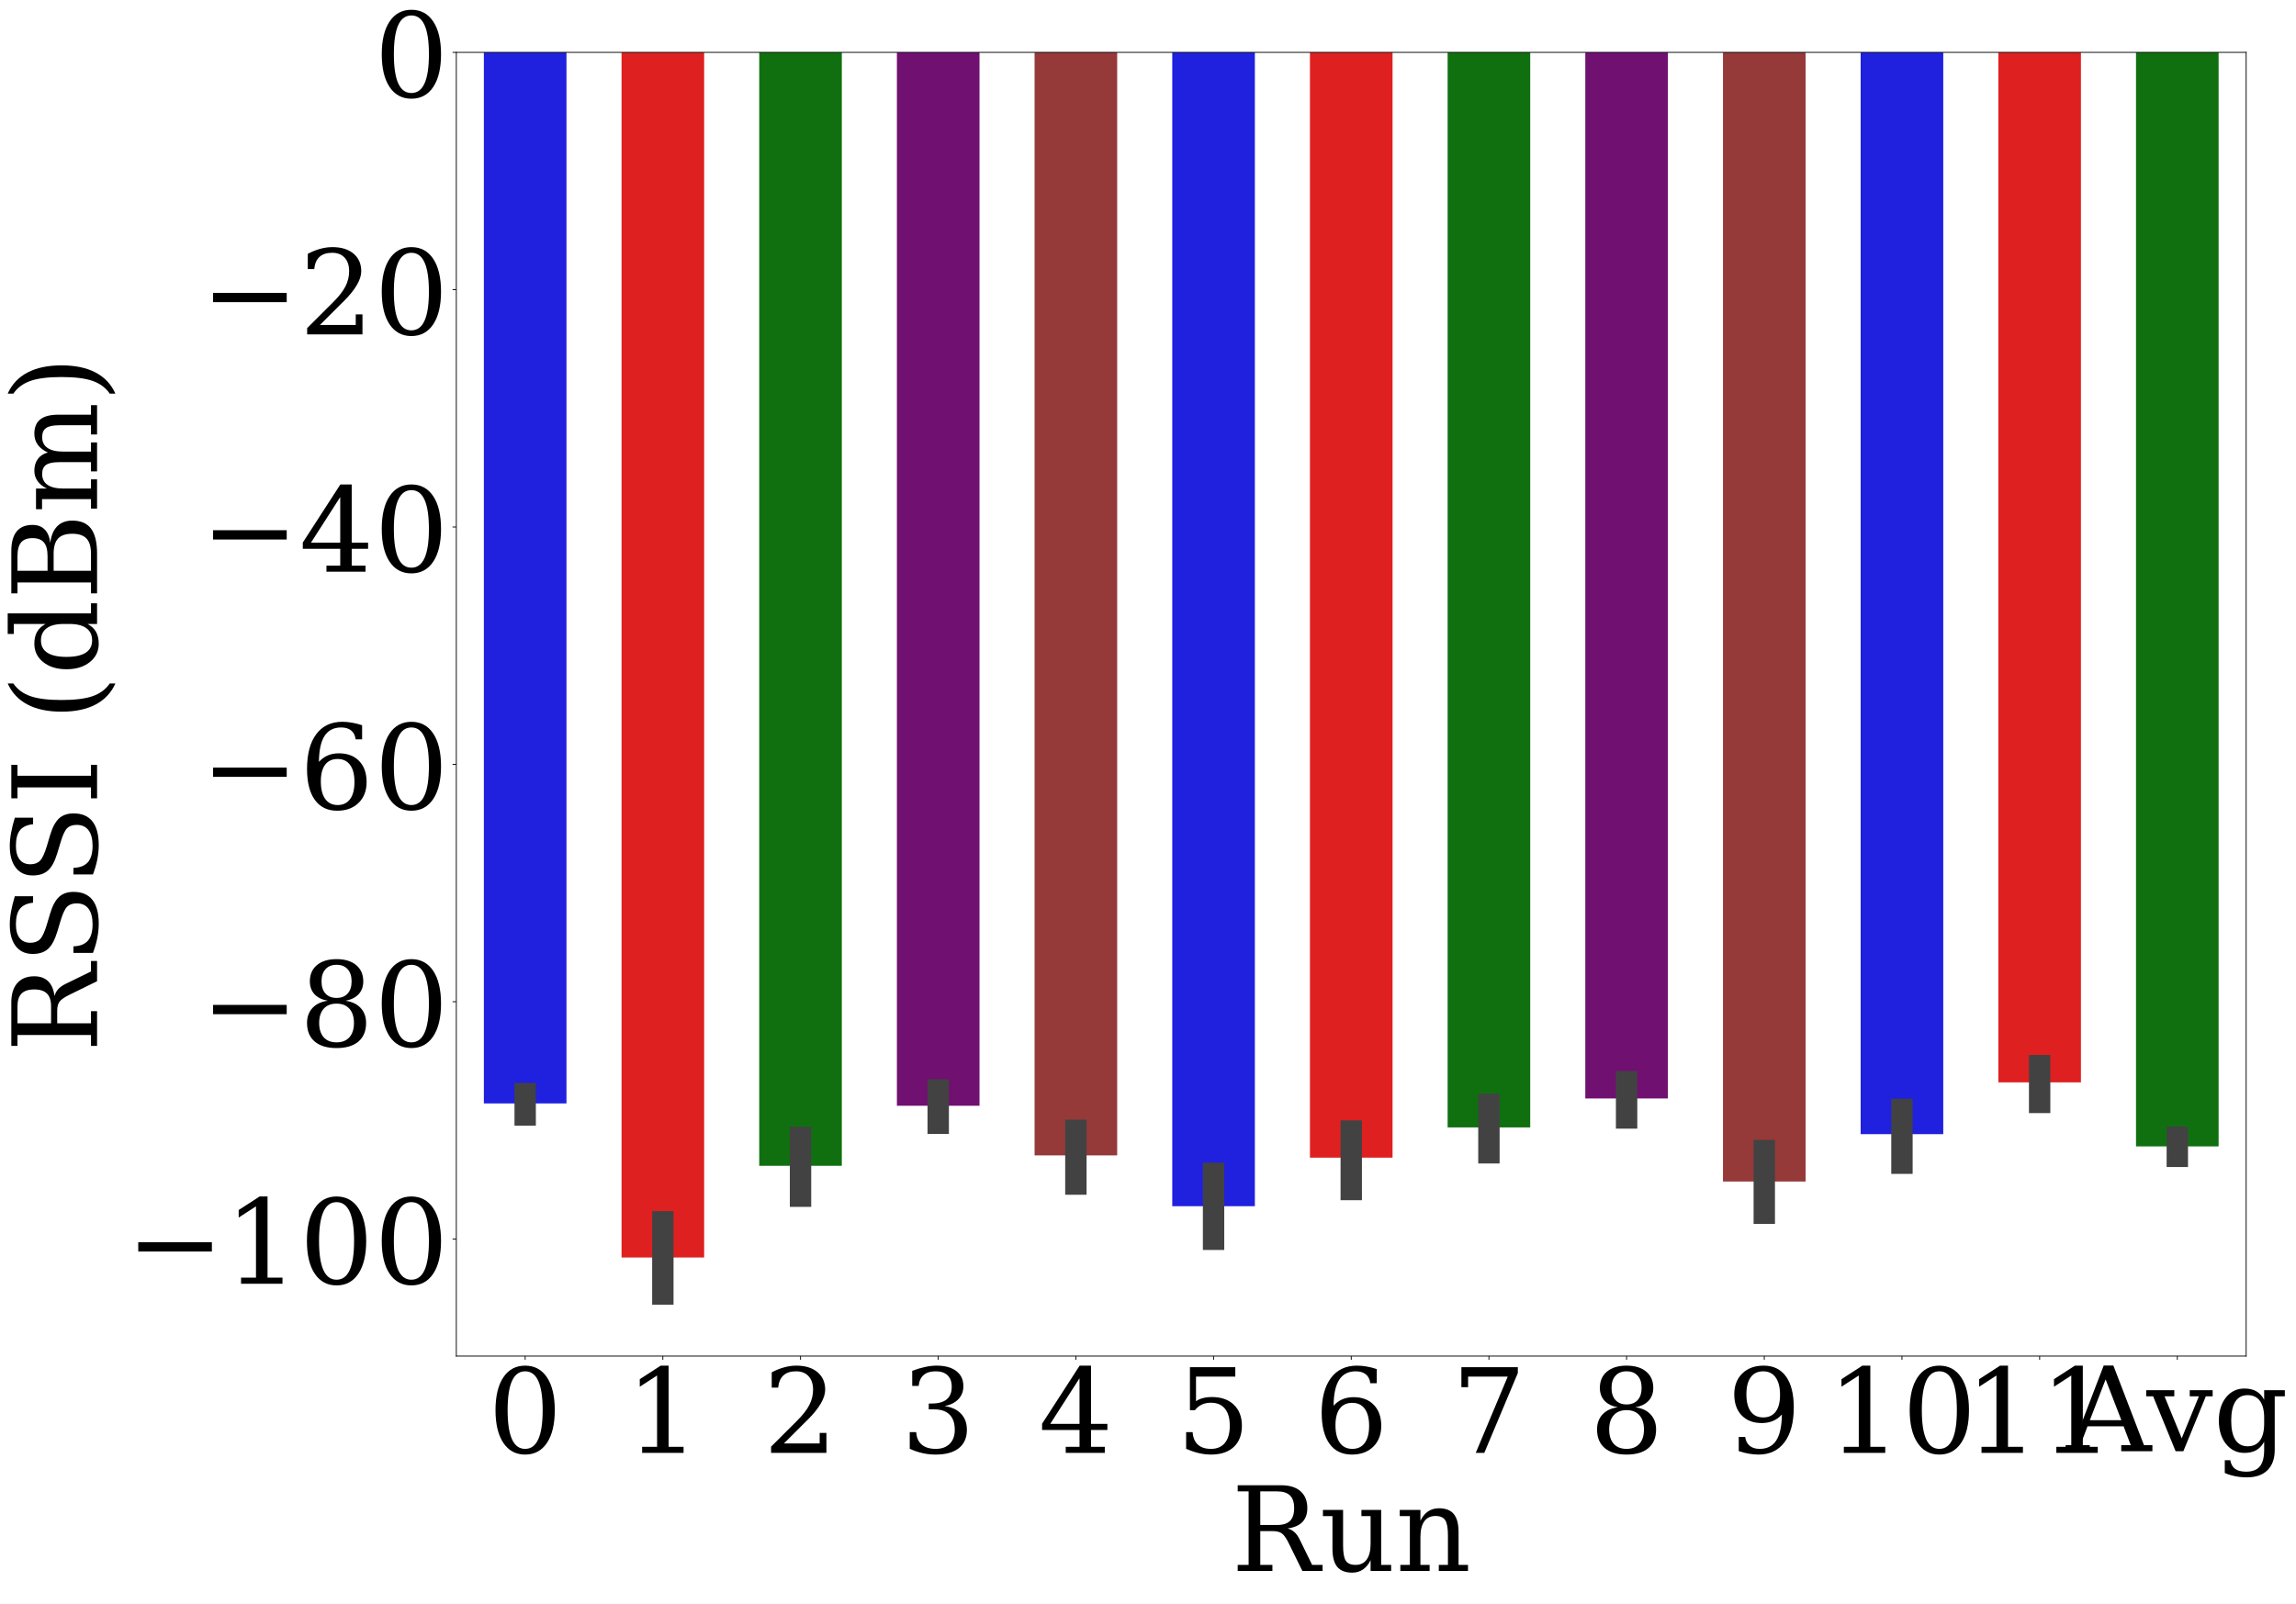
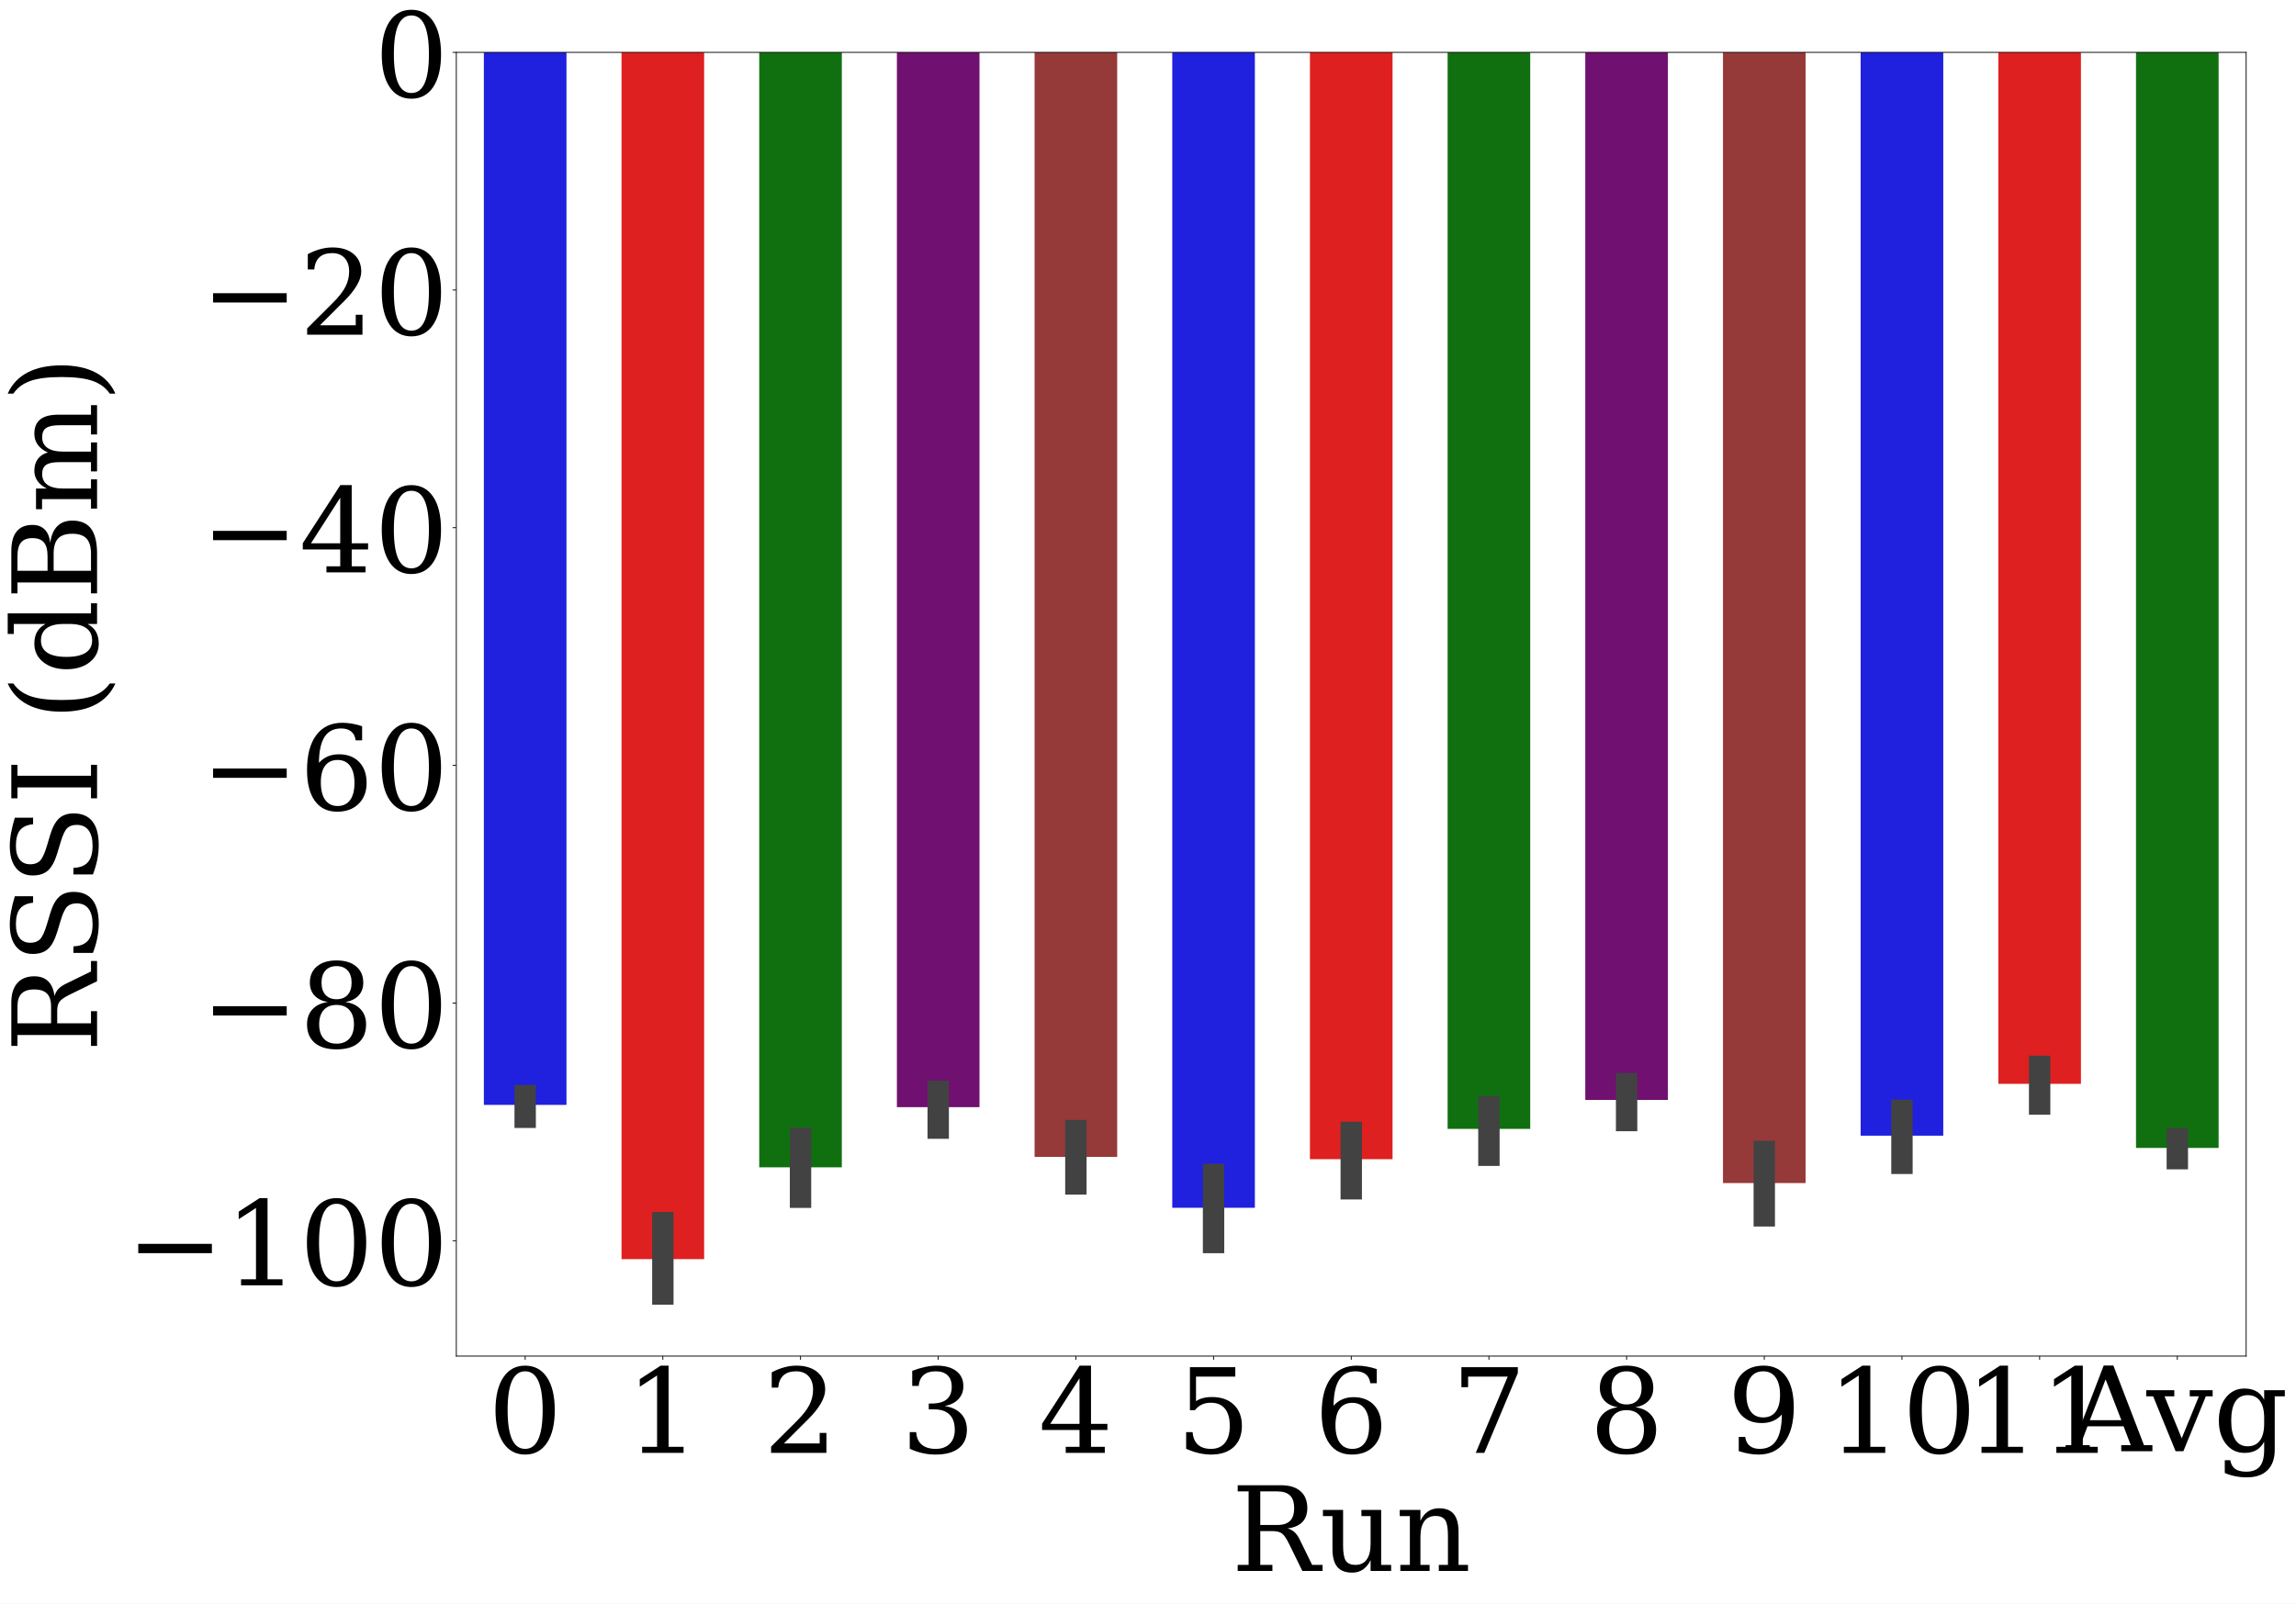
<svg xmlns="http://www.w3.org/2000/svg" xmlns:xlink="http://www.w3.org/1999/xlink" width="2147.418pt" height="1499.79pt" viewBox="0 0 2147.418 1499.79" version="1.1">
  <defs>
    <style type="text/css">*{stroke-linejoin: round; stroke-linecap: butt}</style>
  </defs>
  <g id="figure_1">
    <g id="patch_1">
      <path d="M 0 1499.79  L 2147.418 1499.79  L 2147.418 0  L 0 0  z " style="fill: #ffffff; stroke: #ffffff; stroke-linejoin: miter" />
    </g>
    <g id="axes_1">
      <g id="patch_2">
        <path d="M 426.798 1268.671  L 2100.798 1268.671  L 2100.798 48.991  L 426.798 48.991  z " style="fill: #ffffff" />
      </g>
      <g id="patch_3">
-         <path d="M 452.552 48.991  L 529.814 48.991  L 529.814 1032.318  L 452.552 1032.318  z " clip-path="url(#pc27c9e356e)" style="fill: #2020df" />
+         <path d="M 452.552 48.991  L 529.814 48.991  L 529.814 1033.67  L 452.552 1033.67  z " clip-path="url(#p9ee0541cb7)" style="fill: #2020df" />
      </g>
      <g id="patch_4">
-         <path d="M 581.322 48.991  L 658.583 48.991  L 658.583 1176.418  L 581.322 1176.418  z " clip-path="url(#pc27c9e356e)" style="fill: #df2020" />
+         <path d="M 581.322 48.991  L 658.583 48.991  L 658.583 1177.968  L 581.322 1177.968  z " clip-path="url(#p9ee0541cb7)" style="fill: #df2020" />
      </g>
      <g id="patch_5">
-         <path d="M 710.091 48.991  L 787.352 48.991  L 787.352 1090.68  L 710.091 1090.68  z " clip-path="url(#pc27c9e356e)" style="fill: #107010" />
+         <path d="M 710.091 48.991  L 787.352 48.991  L 787.352 1092.112  L 710.091 1092.112  z " clip-path="url(#p9ee0541cb7)" style="fill: #107010" />
      </g>
      <g id="patch_6">
-         <path d="M 838.86 48.991  L 916.122 48.991  L 916.122 1034.47  L 838.86 1034.47  z " clip-path="url(#pc27c9e356e)" style="fill: #701070" />
+         <path d="M 838.86 48.991  L 916.122 48.991  L 916.122 1035.825  L 838.86 1035.825  z " clip-path="url(#p9ee0541cb7)" style="fill: #701070" />
      </g>
      <g id="patch_7">
-         <path d="M 967.629 48.991  L 1044.891 48.991  L 1044.891 1080.923  L 967.629 1080.923  z " clip-path="url(#pc27c9e356e)" style="fill: #963939" />
+         <path d="M 967.629 48.991  L 1044.891 48.991  L 1044.891 1082.342  L 967.629 1082.342  z " clip-path="url(#p9ee0541cb7)" style="fill: #963939" />
      </g>
      <g id="patch_8">
-         <path d="M 1096.398 48.991  L 1173.66 48.991  L 1173.66 1128.472  L 1096.398 1128.472  z " clip-path="url(#pc27c9e356e)" style="fill: #2020df" />
+         <path d="M 1096.398 48.991  L 1173.66 48.991  L 1173.66 1129.956  L 1096.398 1129.956  z " clip-path="url(#p9ee0541cb7)" style="fill: #2020df" />
      </g>
      <g id="patch_9">
-         <path d="M 1225.168 48.991  L 1302.429 48.991  L 1302.429 1083.054  L 1225.168 1083.054  z " clip-path="url(#pc27c9e356e)" style="fill: #df2020" />
+         <path d="M 1225.168 48.991  L 1302.429 48.991  L 1302.429 1084.476  L 1225.168 1084.476  z " clip-path="url(#p9ee0541cb7)" style="fill: #df2020" />
      </g>
      <g id="patch_10">
-         <path d="M 1353.937 48.991  L 1431.198 48.991  L 1431.198 1054.748  L 1353.937 1054.748  z " clip-path="url(#pc27c9e356e)" style="fill: #107010" />
+         <path d="M 1353.937 48.991  L 1431.198 48.991  L 1431.198 1056.131  L 1353.937 1056.131  z " clip-path="url(#p9ee0541cb7)" style="fill: #107010" />
      </g>
      <g id="patch_11">
-         <path d="M 1482.706 48.991  L 1559.968 48.991  L 1559.968 1027.673  L 1482.706 1027.673  z " clip-path="url(#pc27c9e356e)" style="fill: #701070" />
+         <path d="M 1482.706 48.991  L 1559.968 48.991  L 1559.968 1029.018  L 1482.706 1029.018  z " clip-path="url(#p9ee0541cb7)" style="fill: #701070" />
      </g>
      <g id="patch_12">
-         <path d="M 1611.475 48.991  L 1688.737 48.991  L 1688.737 1105.353  L 1611.475 1105.353  z " clip-path="url(#pc27c9e356e)" style="fill: #963939" />
+         <path d="M 1611.475 48.991  L 1688.737 48.991  L 1688.737 1106.806  L 1611.475 1106.806  z " clip-path="url(#p9ee0541cb7)" style="fill: #963939" />
      </g>
      <g id="patch_13">
-         <path d="M 1740.245 48.991  L 1817.506 48.991  L 1817.506 1061.074  L 1740.245 1061.074  z " clip-path="url(#pc27c9e356e)" style="fill: #2020df" />
+         <path d="M 1740.245 48.991  L 1817.506 48.991  L 1817.506 1062.466  L 1740.245 1062.466  z " clip-path="url(#p9ee0541cb7)" style="fill: #2020df" />
      </g>
      <g id="patch_14">
-         <path d="M 1869.014 48.991  L 1946.275 48.991  L 1946.275 1012.629  L 1869.014 1012.629  z " clip-path="url(#pc27c9e356e)" style="fill: #df2020" />
+         <path d="M 1869.014 48.991  L 1946.275 48.991  L 1946.275 1013.954  L 1869.014 1013.954  z " clip-path="url(#p9ee0541cb7)" style="fill: #df2020" />
      </g>
      <g id="patch_15">
-         <path d="M 1997.783 48.991  L 2075.045 48.991  L 2075.045 1072.506  L 1997.783 1072.506  z " clip-path="url(#pc27c9e356e)" style="fill: #107010" />
+         <path d="M 1997.783 48.991  L 2075.045 48.991  L 2075.045 1073.913  L 1997.783 1073.913  z " clip-path="url(#p9ee0541cb7)" style="fill: #107010" />
      </g>
      <g id="matplotlib.axis_1">
        <g id="xtick_1">
          <g id="line2d_1">
            <defs>
-               <path id="m2b743d3fdb" d="M 0 0  L 0 3.5  " style="stroke: #000000; stroke-width: 0.8" />
+               <path id="me0d931b3fc" d="M 0 0  L 0 3.5  " style="stroke: #000000; stroke-width: 0.8" />
            </defs>
            <g>
-               <use xlink:href="#m2b743d3fdb" x="491.183" y="1268.671" style="stroke: #000000; stroke-width: 0.8" />
+               <use xlink:href="#me0d931b3fc" x="491.183" y="1268.671" style="stroke: #000000; stroke-width: 0.8" />
            </g>
          </g>
          <g id="text_1">
            <g transform="translate(456.1893 1359.254) scale(1.1 -1.1)">
              <defs>
                <path id="DejaVuSerif-30" d="M 2034 219  Q 2513 219 2750 744  Q 2988 1269 2988 2328  Q 2988 3391 2750 3916  Q 2513 4441 2034 4441  Q 1556 4441 1318 3916  Q 1081 3391 1081 2328  Q 1081 1269 1318 744  Q 1556 219 2034 219  z M 2034 -91  Q 1275 -91 848 546  Q 422 1184 422 2328  Q 422 3475 848 4112  Q 1275 4750 2034 4750  Q 2797 4750 3222 4112  Q 3647 3475 3647 2328  Q 3647 1184 3222 546  Q 2797 -91 2034 -91  z " transform="scale(0.015625)" />
              </defs>
              <use xlink:href="#DejaVuSerif-30" />
            </g>
          </g>
        </g>
        <g id="xtick_2">
          <g id="line2d_2">
            <g>
-               <use xlink:href="#m2b743d3fdb" x="619.952" y="1268.671" style="stroke: #000000; stroke-width: 0.8" />
+               <use xlink:href="#me0d931b3fc" x="619.952" y="1268.671" style="stroke: #000000; stroke-width: 0.8" />
            </g>
          </g>
          <g id="text_2">
            <g transform="translate(584.9585 1359.254) scale(1.1 -1.1)">
              <defs>
                <path id="DejaVuSerif-31" d="M 909 0  L 909 331  L 1722 331  L 1722 4213  L 781 3603  L 781 4013  L 1919 4750  L 2350 4750  L 2350 331  L 3163 331  L 3163 0  L 909 0  z " transform="scale(0.015625)" />
              </defs>
              <use xlink:href="#DejaVuSerif-31" />
            </g>
          </g>
        </g>
        <g id="xtick_3">
          <g id="line2d_3">
            <g>
-               <use xlink:href="#m2b743d3fdb" x="748.722" y="1268.671" style="stroke: #000000; stroke-width: 0.8" />
+               <use xlink:href="#me0d931b3fc" x="748.722" y="1268.671" style="stroke: #000000; stroke-width: 0.8" />
            </g>
          </g>
          <g id="text_3">
            <g transform="translate(713.7278 1359.254) scale(1.1 -1.1)">
              <defs>
                <path id="DejaVuSerif-32" d="M 819 3553  L 469 3553  L 469 4384  Q 803 4563 1142 4656  Q 1481 4750 1806 4750  Q 2534 4750 2956 4397  Q 3378 4044 3378 3438  Q 3378 2753 2422 1800  Q 2347 1728 2309 1691  L 1131 513  L 3078 513  L 3078 1088  L 3444 1088  L 3444 0  L 434 0  L 434 341  L 1850 1753  Q 2319 2222 2519 2614  Q 2719 3006 2719 3438  Q 2719 3909 2473 4175  Q 2228 4441 1797 4441  Q 1350 4441 1106 4219  Q 863 3997 819 3553  z " transform="scale(0.015625)" />
              </defs>
              <use xlink:href="#DejaVuSerif-32" />
            </g>
          </g>
        </g>
        <g id="xtick_4">
          <g id="line2d_4">
            <g>
-               <use xlink:href="#m2b743d3fdb" x="877.491" y="1268.671" style="stroke: #000000; stroke-width: 0.8" />
+               <use xlink:href="#me0d931b3fc" x="877.491" y="1268.671" style="stroke: #000000; stroke-width: 0.8" />
            </g>
          </g>
          <g id="text_4">
            <g transform="translate(842.497 1359.254) scale(1.1 -1.1)">
              <defs>
                <path id="DejaVuSerif-33" d="M 622 4469  Q 988 4606 1323 4678  Q 1659 4750 1953 4750  Q 2638 4750 3022 4454  Q 3406 4159 3406 3634  Q 3406 3213 3140 2930  Q 2875 2647 2388 2547  Q 2963 2466 3280 2130  Q 3597 1794 3597 1259  Q 3597 606 3158 257  Q 2719 -91 1894 -91  Q 1528 -91 1179 -12  Q 831 66 488 225  L 488 1131  L 838 1131  Q 869 681 1141 450  Q 1413 219 1906 219  Q 2384 219 2661 495  Q 2938 772 2938 1253  Q 2938 1803 2653 2086  Q 2369 2369 1819 2369  L 1522 2369  L 1522 2688  L 1678 2688  Q 2225 2688 2498 2914  Q 2772 3141 2772 3597  Q 2772 4006 2547 4223  Q 2322 4441 1900 4441  Q 1478 4441 1245 4241  Q 1013 4041 972 3647  L 622 3647  L 622 4469  z " transform="scale(0.015625)" />
              </defs>
              <use xlink:href="#DejaVuSerif-33" />
            </g>
          </g>
        </g>
        <g id="xtick_5">
          <g id="line2d_5">
            <g>
-               <use xlink:href="#m2b743d3fdb" x="1006.26" y="1268.671" style="stroke: #000000; stroke-width: 0.8" />
+               <use xlink:href="#me0d931b3fc" x="1006.26" y="1268.671" style="stroke: #000000; stroke-width: 0.8" />
            </g>
          </g>
          <g id="text_5">
            <g transform="translate(971.2662 1359.254) scale(1.1 -1.1)">
              <defs>
                <path id="DejaVuSerif-34" d="M 2234 1581  L 2234 4063  L 641 1581  L 2234 1581  z M 3609 0  L 1484 0  L 1484 331  L 2234 331  L 2234 1247  L 197 1247  L 197 1588  L 2241 4750  L 2859 4750  L 2859 1581  L 3750 1581  L 3750 1247  L 2859 1247  L 2859 331  L 3609 331  L 3609 0  z " transform="scale(0.015625)" />
              </defs>
              <use xlink:href="#DejaVuSerif-34" />
            </g>
          </g>
        </g>
        <g id="xtick_6">
          <g id="line2d_6">
            <g>
-               <use xlink:href="#m2b743d3fdb" x="1135.029" y="1268.671" style="stroke: #000000; stroke-width: 0.8" />
+               <use xlink:href="#me0d931b3fc" x="1135.029" y="1268.671" style="stroke: #000000; stroke-width: 0.8" />
            </g>
          </g>
          <g id="text_6">
            <g transform="translate(1100.035 1359.254) scale(1.1 -1.1)">
              <defs>
                <path id="DejaVuSerif-35" d="M 3219 4666  L 3219 4153  L 1081 4153  L 1081 2816  Q 1244 2928 1461 2984  Q 1678 3041 1947 3041  Q 2703 3041 3140 2622  Q 3578 2203 3578 1478  Q 3578 738 3136 323  Q 2694 -91 1894 -91  Q 1572 -91 1234 -12  Q 897 66 544 225  L 544 1131  L 897 1131  Q 925 688 1179 453  Q 1434 219 1894 219  Q 2388 219 2653 544  Q 2919 869 2919 1478  Q 2919 2084 2655 2407  Q 2391 2731 1894 2731  Q 1613 2731 1398 2631  Q 1184 2531 1019 2322  L 750 2322  L 750 4666  L 3219 4666  z " transform="scale(0.015625)" />
              </defs>
              <use xlink:href="#DejaVuSerif-35" />
            </g>
          </g>
        </g>
        <g id="xtick_7">
          <g id="line2d_7">
            <g>
-               <use xlink:href="#m2b743d3fdb" x="1263.798" y="1268.671" style="stroke: #000000; stroke-width: 0.8" />
+               <use xlink:href="#me0d931b3fc" x="1263.798" y="1268.671" style="stroke: #000000; stroke-width: 0.8" />
            </g>
          </g>
          <g id="text_7">
            <g transform="translate(1228.805 1359.254) scale(1.1 -1.1)">
              <defs>
                <path id="DejaVuSerif-36" d="M 2094 219  Q 2534 219 2771 542  Q 3009 866 3009 1472  Q 3009 2078 2771 2401  Q 2534 2725 2094 2725  Q 1647 2725 1412 2412  Q 1178 2100 1178 1509  Q 1178 888 1415 553  Q 1653 219 2094 219  z M 1075 2569  Q 1288 2803 1556 2918  Q 1825 3034 2163 3034  Q 2859 3034 3264 2615  Q 3669 2197 3669 1472  Q 3669 763 3233 336  Q 2797 -91 2069 -91  Q 1278 -91 853 498  Q 428 1088 428 2181  Q 428 3406 931 4078  Q 1434 4750 2350 4750  Q 2597 4750 2869 4703  Q 3141 4656 3425 4563  L 3425 3794  L 3072 3794  Q 3034 4109 2831 4275  Q 2628 4441 2284 4441  Q 1678 4441 1381 3981  Q 1084 3522 1075 2569  z " transform="scale(0.015625)" />
              </defs>
              <use xlink:href="#DejaVuSerif-36" />
            </g>
          </g>
        </g>
        <g id="xtick_8">
          <g id="line2d_8">
            <g>
-               <use xlink:href="#m2b743d3fdb" x="1392.568" y="1268.671" style="stroke: #000000; stroke-width: 0.8" />
+               <use xlink:href="#me0d931b3fc" x="1392.568" y="1268.671" style="stroke: #000000; stroke-width: 0.8" />
            </g>
          </g>
          <g id="text_8">
            <g transform="translate(1357.574 1359.254) scale(1.1 -1.1)">
              <defs>
                <path id="DejaVuSerif-37" d="M 3609 4347  L 1784 0  L 1319 0  L 3059 4153  L 903 4153  L 903 3578  L 538 3578  L 538 4666  L 3609 4666  L 3609 4347  z " transform="scale(0.015625)" />
              </defs>
              <use xlink:href="#DejaVuSerif-37" />
            </g>
          </g>
        </g>
        <g id="xtick_9">
          <g id="line2d_9">
            <g>
-               <use xlink:href="#m2b743d3fdb" x="1521.337" y="1268.671" style="stroke: #000000; stroke-width: 0.8" />
+               <use xlink:href="#me0d931b3fc" x="1521.337" y="1268.671" style="stroke: #000000; stroke-width: 0.8" />
            </g>
          </g>
          <g id="text_9">
            <g transform="translate(1486.343 1359.254) scale(1.1 -1.1)">
              <defs>
                <path id="DejaVuSerif-38" d="M 2981 1275  Q 2981 1775 2732 2051  Q 2484 2328 2034 2328  Q 1584 2328 1336 2051  Q 1088 1775 1088 1275  Q 1088 772 1336 495  Q 1584 219 2034 219  Q 2484 219 2732 495  Q 2981 772 2981 1275  z M 2853 3541  Q 2853 3966 2637 4203  Q 2422 4441 2034 4441  Q 1650 4441 1433 4203  Q 1216 3966 1216 3541  Q 1216 3113 1433 2875  Q 1650 2638 2034 2638  Q 2422 2638 2637 2875  Q 2853 3113 2853 3541  z M 2516 2484  Q 3047 2413 3344 2092  Q 3641 1772 3641 1275  Q 3641 619 3225 264  Q 2809 -91 2034 -91  Q 1263 -91 845 264  Q 428 619 428 1275  Q 428 1772 725 2092  Q 1022 2413 1556 2484  Q 1084 2569 832 2842  Q 581 3116 581 3541  Q 581 4103 968 4426  Q 1356 4750 2034 4750  Q 2713 4750 3100 4426  Q 3488 4103 3488 3541  Q 3488 3116 3236 2842  Q 2984 2569 2516 2484  z " transform="scale(0.015625)" />
              </defs>
              <use xlink:href="#DejaVuSerif-38" />
            </g>
          </g>
        </g>
        <g id="xtick_10">
          <g id="line2d_10">
            <g>
-               <use xlink:href="#m2b743d3fdb" x="1650.106" y="1268.671" style="stroke: #000000; stroke-width: 0.8" />
+               <use xlink:href="#me0d931b3fc" x="1650.106" y="1268.671" style="stroke: #000000; stroke-width: 0.8" />
            </g>
          </g>
          <g id="text_10">
            <g transform="translate(1615.112 1359.254) scale(1.1 -1.1)">
              <defs>
                <path id="DejaVuSerif-39" d="M 2994 2091  Q 2784 1856 2512 1740  Q 2241 1625 1900 1625  Q 1206 1625 804 2044  Q 403 2463 403 3188  Q 403 3897 839 4323  Q 1275 4750 2003 4750  Q 2794 4750 3217 4161  Q 3641 3572 3641 2478  Q 3641 1253 3137 581  Q 2634 -91 1722 -91  Q 1475 -91 1203 -44  Q 931 3 647 97  L 647 872  L 997 872  Q 1038 556 1241 387  Q 1444 219 1784 219  Q 2391 219 2687 676  Q 2984 1134 2994 2091  z M 1978 4441  Q 1534 4441 1298 4117  Q 1063 3794 1063 3188  Q 1063 2581 1298 2256  Q 1534 1931 1978 1931  Q 2422 1931 2658 2245  Q 2894 2559 2894 3150  Q 2894 3772 2656 4106  Q 2419 4441 1978 4441  z " transform="scale(0.015625)" />
              </defs>
              <use xlink:href="#DejaVuSerif-39" />
            </g>
          </g>
        </g>
        <g id="xtick_11">
          <g id="line2d_11">
            <g>
-               <use xlink:href="#m2b743d3fdb" x="1778.875" y="1268.671" style="stroke: #000000; stroke-width: 0.8" />
+               <use xlink:href="#me0d931b3fc" x="1778.875" y="1268.671" style="stroke: #000000; stroke-width: 0.8" />
            </g>
          </g>
          <g id="text_11">
            <g transform="translate(1708.888 1359.254) scale(1.1 -1.1)">
              <use xlink:href="#DejaVuSerif-31" />
              <use xlink:href="#DejaVuSerif-30" x="63.623" />
            </g>
          </g>
        </g>
        <g id="xtick_12">
          <g id="line2d_12">
            <g>
-               <use xlink:href="#m2b743d3fdb" x="1907.645" y="1268.671" style="stroke: #000000; stroke-width: 0.8" />
+               <use xlink:href="#me0d931b3fc" x="1907.645" y="1268.671" style="stroke: #000000; stroke-width: 0.8" />
            </g>
          </g>
          <g id="text_12">
            <g transform="translate(1837.657 1359.254) scale(1.1 -1.1)">
              <use xlink:href="#DejaVuSerif-31" />
              <use xlink:href="#DejaVuSerif-31" x="63.623" />
            </g>
          </g>
        </g>
        <g id="xtick_13">
          <g id="line2d_13">
            <g>
-               <use xlink:href="#m2b743d3fdb" x="2036.414" y="1268.671" style="stroke: #000000; stroke-width: 0.8" />
+               <use xlink:href="#me0d931b3fc" x="2036.414" y="1268.671" style="stroke: #000000; stroke-width: 0.8" />
            </g>
          </g>
          <g id="text_13">
            <g transform="translate(1932.61 1357.69) scale(1.1 -1.1)">
              <defs>
                <path id="DejaVuSerif-41" d="M 1281 1691  L 2994 1691  L 2138 3909  L 1281 1691  z M -38 0  L -38 331  L 372 331  L 2034 4666  L 2559 4666  L 4225 331  L 4684 331  L 4684 0  L 2988 0  L 2988 331  L 3506 331  L 3116 1356  L 1153 1356  L 763 331  L 1275 331  L 1275 0  L -38 0  z " transform="scale(0.015625)" />
                <path id="DejaVuSerif-76" d="M 1581 0  L 359 2988  L -19 2988  L -19 3322  L 1509 3322  L 1509 2988  L 978 2988  L 1913 703  L 2847 2988  L 2350 2988  L 2350 3322  L 3597 3322  L 3597 2988  L 3225 2988  L 2003 0  L 1581 0  z " transform="scale(0.015625)" />
                <path id="DejaVuSerif-67" d="M 3359 2988  L 3359 72  Q 3359 -644 2965 -1033  Q 2572 -1422 1844 -1422  Q 1516 -1422 1216 -1362  Q 916 -1303 641 -1184  L 641 -488  L 941 -488  Q 997 -813 1206 -963  Q 1416 -1113 1806 -1113  Q 2313 -1113 2548 -827  Q 2784 -541 2784 72  L 2784 519  Q 2616 206 2355 57  Q 2094 -91 1709 -91  Q 1097 -91 708 395  Q 319 881 319 1663  Q 319 2444 706 2928  Q 1094 3413 1709 3413  Q 2094 3413 2355 3264  Q 2616 3116 2784 2803  L 2784 3322  L 3909 3322  L 3909 2988  L 3359 2988  z M 2784 1825  Q 2784 2422 2554 2737  Q 2325 3053 1888 3053  Q 1444 3053 1217 2703  Q 991 2353 991 1663  Q 991 975 1217 622  Q 1444 269 1888 269  Q 2325 269 2554 583  Q 2784 897 2784 1497  L 2784 1825  z " transform="scale(0.015625)" />
              </defs>
              <use xlink:href="#DejaVuSerif-41" />
              <use xlink:href="#DejaVuSerif-76" x="68.217" />
              <use xlink:href="#DejaVuSerif-67" x="124.711" />
            </g>
          </g>
        </g>
        <g id="text_14">
          <g transform="translate(1151.538 1469.714) scale(1.1 -1.1)">
            <defs>
              <path id="DejaVuSerif-52" d="M 3066 2316  Q 3284 2256 3442 2114  Q 3600 1972 3725 1716  L 4403 331  L 4972 331  L 4972 0  L 3872 0  L 3144 1484  Q 2934 1916 2759 2042  Q 2584 2169 2278 2169  L 1581 2169  L 1581 331  L 2241 331  L 2241 0  L 353 0  L 353 331  L 947 331  L 947 4331  L 353 4331  L 353 4666  L 2719 4666  Q 3400 4666 3770 4341  Q 4141 4016 4141 3419  Q 4141 2938 3870 2661  Q 3600 2384 3066 2316  z M 1581 2503  L 2503 2503  Q 2975 2503 3200 2726  Q 3425 2950 3425 3419  Q 3425 3888 3200 4109  Q 2975 4331 2503 4331  L 1581 4331  L 1581 2503  z " transform="scale(0.015625)" />
              <path id="DejaVuSerif-75" d="M 2266 3322  L 3341 3322  L 3341 331  L 3884 331  L 3884 0  L 2766 0  L 2766 588  Q 2606 256 2353 82  Q 2100 -91 1766 -91  Q 1213 -91 952 223  Q 691 538 691 1209  L 691 2988  L 172 2988  L 172 3322  L 1269 3322  L 1269 1388  Q 1269 781 1417 556  Q 1566 331 1947 331  Q 2347 331 2556 625  Q 2766 919 2766 1478  L 2766 2988  L 2266 2988  L 2266 3322  z " transform="scale(0.015625)" />
              <path id="DejaVuSerif-6e" d="M 263 0  L 263 331  L 781 331  L 781 2988  L 231 2988  L 231 3322  L 1356 3322  L 1356 2731  Q 1516 3069 1770 3241  Q 2025 3413 2363 3413  Q 2913 3413 3172 3097  Q 3431 2781 3431 2113  L 3431 331  L 3944 331  L 3944 0  L 2356 0  L 2356 331  L 2853 331  L 2853 1931  Q 2853 2541 2703 2767  Q 2553 2994 2175 2994  Q 1775 2994 1565 2701  Q 1356 2409 1356 1850  L 1356 331  L 1856 331  L 1856 0  L 263 0  z " transform="scale(0.015625)" />
            </defs>
            <use xlink:href="#DejaVuSerif-52" />
            <use xlink:href="#DejaVuSerif-75" x="75.293" />
            <use xlink:href="#DejaVuSerif-6e" x="139.697" />
          </g>
        </g>
      </g>
      <g id="matplotlib.axis_2">
        <g id="ytick_1">
          <g id="line2d_14">
            <defs>
-               <path id="m183c2421c5" d="M 0 0  L -3.5 0  " style="stroke: #000000; stroke-width: 0.8" />
+               <path id="m8beb1fc958" d="M 0 0  L -3.5 0  " style="stroke: #000000; stroke-width: 0.8" />
            </defs>
            <g>
-               <use xlink:href="#m183c2421c5" x="426.798" y="1159.199" style="stroke: #000000; stroke-width: 0.8" />
+               <use xlink:href="#m8beb1fc958" x="426.798" y="1160.725" style="stroke: #000000; stroke-width: 0.8" />
            </g>
          </g>
          <g id="text_15">
-             <g transform="translate(117.6594 1200.99) scale(1.1 -1.1)">
+             <g transform="translate(117.6594 1202.516) scale(1.1 -1.1)">
              <defs>
                <path id="DejaVuSerif-2212" d="M 678 2259  L 4684 2259  L 4684 1753  L 678 1753  L 678 2259  z " transform="scale(0.015625)" />
              </defs>
              <use xlink:href="#DejaVuSerif-2212" />
              <use xlink:href="#DejaVuSerif-31" x="83.789" />
              <use xlink:href="#DejaVuSerif-30" x="147.412" />
              <use xlink:href="#DejaVuSerif-30" x="211.035" />
            </g>
          </g>
        </g>
        <g id="ytick_2">
          <g id="line2d_15">
            <g>
-               <use xlink:href="#m183c2421c5" x="426.798" y="937.157" style="stroke: #000000; stroke-width: 0.8" />
+               <use xlink:href="#m8beb1fc958" x="426.798" y="938.378" style="stroke: #000000; stroke-width: 0.8" />
            </g>
          </g>
          <g id="text_16">
-             <g transform="translate(187.6469 978.9485) scale(1.1 -1.1)">
+             <g transform="translate(187.6469 980.1695) scale(1.1 -1.1)">
              <use xlink:href="#DejaVuSerif-2212" />
              <use xlink:href="#DejaVuSerif-38" x="83.789" />
              <use xlink:href="#DejaVuSerif-30" x="147.412" />
            </g>
          </g>
        </g>
        <g id="ytick_3">
          <g id="line2d_16">
            <g>
-               <use xlink:href="#m183c2421c5" x="426.798" y="715.116" style="stroke: #000000; stroke-width: 0.8" />
+               <use xlink:href="#m8beb1fc958" x="426.798" y="716.031" style="stroke: #000000; stroke-width: 0.8" />
            </g>
          </g>
          <g id="text_17">
-             <g transform="translate(187.6469 756.9071) scale(1.1 -1.1)">
+             <g transform="translate(187.6469 757.8228) scale(1.1 -1.1)">
              <use xlink:href="#DejaVuSerif-2212" />
              <use xlink:href="#DejaVuSerif-36" x="83.789" />
              <use xlink:href="#DejaVuSerif-30" x="147.412" />
            </g>
          </g>
        </g>
        <g id="ytick_4">
          <g id="line2d_17">
            <g>
-               <use xlink:href="#m183c2421c5" x="426.798" y="493.074" style="stroke: #000000; stroke-width: 0.8" />
+               <use xlink:href="#m8beb1fc958" x="426.798" y="493.685" style="stroke: #000000; stroke-width: 0.8" />
            </g>
          </g>
          <g id="text_18">
-             <g transform="translate(187.6469 534.8657) scale(1.1 -1.1)">
+             <g transform="translate(187.6469 535.4762) scale(1.1 -1.1)">
              <use xlink:href="#DejaVuSerif-2212" />
              <use xlink:href="#DejaVuSerif-34" x="83.789" />
              <use xlink:href="#DejaVuSerif-30" x="147.412" />
            </g>
          </g>
        </g>
        <g id="ytick_5">
          <g id="line2d_18">
            <g>
-               <use xlink:href="#m183c2421c5" x="426.798" y="271.033" style="stroke: #000000; stroke-width: 0.8" />
+               <use xlink:href="#m8beb1fc958" x="426.798" y="271.338" style="stroke: #000000; stroke-width: 0.8" />
            </g>
          </g>
          <g id="text_19">
-             <g transform="translate(187.6469 312.8242) scale(1.1 -1.1)">
+             <g transform="translate(187.6469 313.1295) scale(1.1 -1.1)">
              <use xlink:href="#DejaVuSerif-2212" />
              <use xlink:href="#DejaVuSerif-32" x="83.789" />
              <use xlink:href="#DejaVuSerif-30" x="147.412" />
            </g>
          </g>
        </g>
        <g id="ytick_6">
          <g id="line2d_19">
            <g>
-               <use xlink:href="#m183c2421c5" x="426.798" y="48.991" style="stroke: #000000; stroke-width: 0.8" />
+               <use xlink:href="#m8beb1fc958" x="426.798" y="48.991" style="stroke: #000000; stroke-width: 0.8" />
            </g>
          </g>
          <g id="text_20">
            <g transform="translate(349.8109 90.78281) scale(1.1 -1.1)">
              <use xlink:href="#DejaVuSerif-30" />
            </g>
          </g>
        </g>
        <g id="text_21">
          <g transform="translate(90.78281 984.5345) rotate(-90) scale(1.1 -1.1)">
            <defs>
              <path id="DejaVuSerif-53" d="M 594 225  L 594 1288  L 953 1284  Q 969 753 1261 498  Q 1553 244 2150 244  Q 2706 244 2998 464  Q 3291 684 3291 1106  Q 3291 1444 3114 1625  Q 2938 1806 2369 1978  L 1753 2163  Q 1084 2366 811 2669  Q 538 2972 538 3500  Q 538 4094 959 4422  Q 1381 4750 2144 4750  Q 2469 4750 2856 4679  Q 3244 4609 3681 4475  L 3681 3481  L 3328 3481  Q 3275 3975 2998 4195  Q 2722 4416 2156 4416  Q 1663 4416 1405 4214  Q 1147 4013 1147 3628  Q 1147 3294 1340 3103  Q 1534 2913 2163 2725  L 2741 2553  Q 3375 2363 3645 2067  Q 3916 1772 3916 1275  Q 3916 597 3481 253  Q 3047 -91 2188 -91  Q 1803 -91 1404 -12  Q 1006 66 594 225  z " transform="scale(0.015625)" />
              <path id="DejaVuSerif-49" d="M 1581 331  L 2175 331  L 2175 0  L 353 0  L 353 331  L 947 331  L 947 4331  L 353 4331  L 353 4666  L 2175 4666  L 2175 4331  L 1581 4331  L 1581 331  z " transform="scale(0.015625)" />
              <path id="DejaVuSerif-20" transform="scale(0.015625)" />
              <path id="DejaVuSerif-28" d="M 2041 -997  Q 1281 -656 893 83  Q 506 822 506 1931  Q 506 3044 893 3783  Q 1281 4522 2041 4863  L 2041 4556  Q 1559 4225 1350 3623  Q 1141 3022 1141 1931  Q 1141 844 1350 242  Q 1559 -359 2041 -691  L 2041 -997  z " transform="scale(0.015625)" />
              <path id="DejaVuSerif-64" d="M 3359 331  L 3909 331  L 3909 0  L 2784 0  L 2784 519  Q 2616 206 2355 57  Q 2094 -91 1709 -91  Q 1097 -91 708 395  Q 319 881 319 1663  Q 319 2444 706 2928  Q 1094 3413 1709 3413  Q 2094 3413 2355 3264  Q 2616 3116 2784 2803  L 2784 4531  L 2241 4531  L 2241 4863  L 3359 4863  L 3359 331  z M 2784 1497  L 2784 1825  Q 2784 2422 2554 2737  Q 2325 3053 1888 3053  Q 1444 3053 1217 2703  Q 991 2353 991 1663  Q 991 975 1217 622  Q 1444 269 1888 269  Q 2325 269 2554 583  Q 2784 897 2784 1497  z " transform="scale(0.015625)" />
              <path id="DejaVuSerif-42" d="M 1581 331  L 2516 331  Q 3078 331 3337 575  Q 3597 819 3597 1350  Q 3597 1878 3339 2120  Q 3081 2363 2516 2363  L 1581 2363  L 1581 331  z M 1581 2694  L 2375 2694  Q 2888 2694 3123 2891  Q 3359 3088 3359 3513  Q 3359 3941 3123 4136  Q 2888 4331 2375 4331  L 1581 4331  L 1581 2694  z M 353 0  L 353 331  L 947 331  L 947 4331  L 353 4331  L 353 4666  L 2656 4666  Q 3363 4666 3720 4377  Q 4078 4088 4078 3513  Q 4078 3097 3829 2850  Q 3581 2603 3103 2547  Q 3697 2472 4005 2167  Q 4313 1863 4313 1350  Q 4313 656 3875 328  Q 3438 0 2509 0  L 353 0  z " transform="scale(0.015625)" />
              <path id="DejaVuSerif-6d" d="M 3316 2675  Q 3481 3041 3739 3227  Q 3997 3413 4341 3413  Q 4863 3413 5119 3089  Q 5375 2766 5375 2113  L 5375 331  L 5894 331  L 5894 0  L 4300 0  L 4300 331  L 4800 331  L 4800 2047  Q 4800 2556 4650 2772  Q 4500 2988 4153 2988  Q 3769 2988 3567 2697  Q 3366 2406 3366 1850  L 3366 331  L 3866 331  L 3866 0  L 2291 0  L 2291 331  L 2791 331  L 2791 2069  Q 2791 2566 2641 2777  Q 2491 2988 2144 2988  Q 1759 2988 1557 2697  Q 1356 2406 1356 1850  L 1356 331  L 1856 331  L 1856 0  L 263 0  L 263 331  L 781 331  L 781 2994  L 231 2994  L 231 3322  L 1356 3322  L 1356 2731  Q 1516 3063 1762 3238  Q 2009 3413 2322 3413  Q 2709 3413 2968 3220  Q 3228 3028 3316 2675  z " transform="scale(0.015625)" />
              <path id="DejaVuSerif-29" d="M 453 -997  L 453 -691  Q 934 -359 1145 242  Q 1356 844 1356 1931  Q 1356 3022 1145 3623  Q 934 4225 453 4556  L 453 4863  Q 1216 4522 1603 3783  Q 1991 3044 1991 1931  Q 1991 822 1603 83  Q 1216 -656 453 -997  z " transform="scale(0.015625)" />
            </defs>
            <use xlink:href="#DejaVuSerif-52" />
            <use xlink:href="#DejaVuSerif-53" x="75.293" />
            <use xlink:href="#DejaVuSerif-53" x="142.049" />
            <use xlink:href="#DejaVuSerif-49" x="210.555" />
            <use xlink:href="#DejaVuSerif-20" x="250.057" />
            <use xlink:href="#DejaVuSerif-28" x="281.844" />
            <use xlink:href="#DejaVuSerif-64" x="320.857" />
            <use xlink:href="#DejaVuSerif-42" x="384.871" />
            <use xlink:href="#DejaVuSerif-6d" x="458.357" />
            <use xlink:href="#DejaVuSerif-29" x="553.182" />
          </g>
        </g>
      </g>
      <g id="line2d_20">
-         <path d="M 491.183 1043.072  L 491.183 1023.17  " clip-path="url(#pc27c9e356e)" style="fill: none; stroke: #424242; stroke-width: 20; stroke-linecap: square" />
+         <path d="M 491.183 1045.247  L 491.183 1025.024  " clip-path="url(#p9ee0541cb7)" style="fill: none; stroke: #424242; stroke-width: 20; stroke-linecap: square" />
      </g>
      <g id="line2d_21">
-         <path d="M 619.952 1210.591  L 619.952 1143.046  " clip-path="url(#pc27c9e356e)" style="fill: none; stroke: #424242; stroke-width: 20; stroke-linecap: square" />
+         <path d="M 619.952 1210.591  L 619.952 1143.871  " clip-path="url(#p9ee0541cb7)" style="fill: none; stroke: #424242; stroke-width: 20; stroke-linecap: square" />
      </g>
      <g id="line2d_22">
-         <path d="M 748.722 1119.111  L 748.722 1064.099  " clip-path="url(#pc27c9e356e)" style="fill: none; stroke: #424242; stroke-width: 20; stroke-linecap: square" />
+         <path d="M 748.722 1120.045  L 748.722 1064.936  " clip-path="url(#p9ee0541cb7)" style="fill: none; stroke: #424242; stroke-width: 20; stroke-linecap: square" />
      </g>
      <g id="line2d_23">
-         <path d="M 877.491 1050.899  L 877.491 1019.612  " clip-path="url(#pc27c9e356e)" style="fill: none; stroke: #424242; stroke-width: 20; stroke-linecap: square" />
+         <path d="M 877.491 1055.398  L 877.491 1020.944  " clip-path="url(#p9ee0541cb7)" style="fill: none; stroke: #424242; stroke-width: 20; stroke-linecap: square" />
      </g>
      <g id="line2d_24">
-         <path d="M 1006.26 1107.727  L 1006.26 1057.483  " clip-path="url(#pc27c9e356e)" style="fill: none; stroke: #424242; stroke-width: 20; stroke-linecap: square" />
+         <path d="M 1006.26 1107.621  L 1006.26 1057.747  " clip-path="url(#p9ee0541cb7)" style="fill: none; stroke: #424242; stroke-width: 20; stroke-linecap: square" />
      </g>
      <g id="line2d_25">
-         <path d="M 1135.029 1159.424  L 1135.029 1097.724  " clip-path="url(#pc27c9e356e)" style="fill: none; stroke: #424242; stroke-width: 20; stroke-linecap: square" />
+         <path d="M 1135.029 1162.437  L 1135.029 1098.784  " clip-path="url(#p9ee0541cb7)" style="fill: none; stroke: #424242; stroke-width: 20; stroke-linecap: square" />
      </g>
      <g id="line2d_26">
-         <path d="M 1263.798 1112.846  L 1263.798 1058.161  " clip-path="url(#pc27c9e356e)" style="fill: none; stroke: #424242; stroke-width: 20; stroke-linecap: square" />
+         <path d="M 1263.798 1112.147  L 1263.798 1059.446  " clip-path="url(#p9ee0541cb7)" style="fill: none; stroke: #424242; stroke-width: 20; stroke-linecap: square" />
      </g>
      <g id="line2d_27">
-         <path d="M 1392.568 1078.462  L 1392.568 1033.149  " clip-path="url(#pc27c9e356e)" style="fill: none; stroke: #424242; stroke-width: 20; stroke-linecap: square" />
+         <path d="M 1392.568 1080.759  L 1392.568 1035.366  " clip-path="url(#p9ee0541cb7)" style="fill: none; stroke: #424242; stroke-width: 20; stroke-linecap: square" />
      </g>
      <g id="line2d_28">
-         <path d="M 1521.337 1045.89  L 1521.337 1011.954  " clip-path="url(#pc27c9e356e)" style="fill: none; stroke: #424242; stroke-width: 20; stroke-linecap: square" />
+         <path d="M 1521.337 1048.294  L 1521.337 1013.857  " clip-path="url(#p9ee0541cb7)" style="fill: none; stroke: #424242; stroke-width: 20; stroke-linecap: square" />
      </g>
      <g id="line2d_29">
-         <path d="M 1650.106 1135.004  L 1650.106 1076.485  " clip-path="url(#pc27c9e356e)" style="fill: none; stroke: #424242; stroke-width: 20; stroke-linecap: square" />
+         <path d="M 1650.106 1137.492  L 1650.106 1077.228  " clip-path="url(#p9ee0541cb7)" style="fill: none; stroke: #424242; stroke-width: 20; stroke-linecap: square" />
      </g>
      <g id="line2d_30">
-         <path d="M 1778.875 1088.213  L 1778.875 1037.959  " clip-path="url(#pc27c9e356e)" style="fill: none; stroke: #424242; stroke-width: 20; stroke-linecap: square" />
+         <path d="M 1778.875 1088.354  L 1778.875 1038.762  " clip-path="url(#p9ee0541cb7)" style="fill: none; stroke: #424242; stroke-width: 20; stroke-linecap: square" />
      </g>
      <g id="line2d_31">
-         <path d="M 1907.645 1031.353  L 1907.645 996.997  " clip-path="url(#pc27c9e356e)" style="fill: none; stroke: #424242; stroke-width: 20; stroke-linecap: square" />
+         <path d="M 1907.645 1032.819  L 1907.645 997.632  " clip-path="url(#p9ee0541cb7)" style="fill: none; stroke: #424242; stroke-width: 20; stroke-linecap: square" />
      </g>
      <g id="line2d_32">
-         <path d="M 2036.414 1081.802  L 2036.414 1063.912  " clip-path="url(#pc27c9e356e)" style="fill: none; stroke: #424242; stroke-width: 20; stroke-linecap: square" />
+         <path d="M 2036.414 1083.983  L 2036.414 1065.178  " clip-path="url(#p9ee0541cb7)" style="fill: none; stroke: #424242; stroke-width: 20; stroke-linecap: square" />
      </g>
      <g id="patch_16">
        <path d="M 426.798 1268.671  L 426.798 48.991  " style="fill: none; stroke: #000000; stroke-width: 0.8; stroke-linejoin: miter; stroke-linecap: square" />
      </g>
      <g id="patch_17">
        <path d="M 2100.798 1268.671  L 2100.798 48.991  " style="fill: none; stroke: #000000; stroke-width: 0.8; stroke-linejoin: miter; stroke-linecap: square" />
      </g>
      <g id="patch_18">
        <path d="M 426.798 1268.671  L 2100.798 1268.671  " style="fill: none; stroke: #000000; stroke-width: 0.8; stroke-linejoin: miter; stroke-linecap: square" />
      </g>
      <g id="patch_19">
        <path d="M 426.798 48.991  L 2100.798 48.991  " style="fill: none; stroke: #000000; stroke-width: 0.8; stroke-linejoin: miter; stroke-linecap: square" />
      </g>
    </g>
  </g>
  <defs>
-     <clipPath id="pc27c9e356e">
+     <clipPath id="p9ee0541cb7">
      <rect x="426.798" y="48.991" width="1674" height="1219.68" />
    </clipPath>
  </defs>
</svg>
